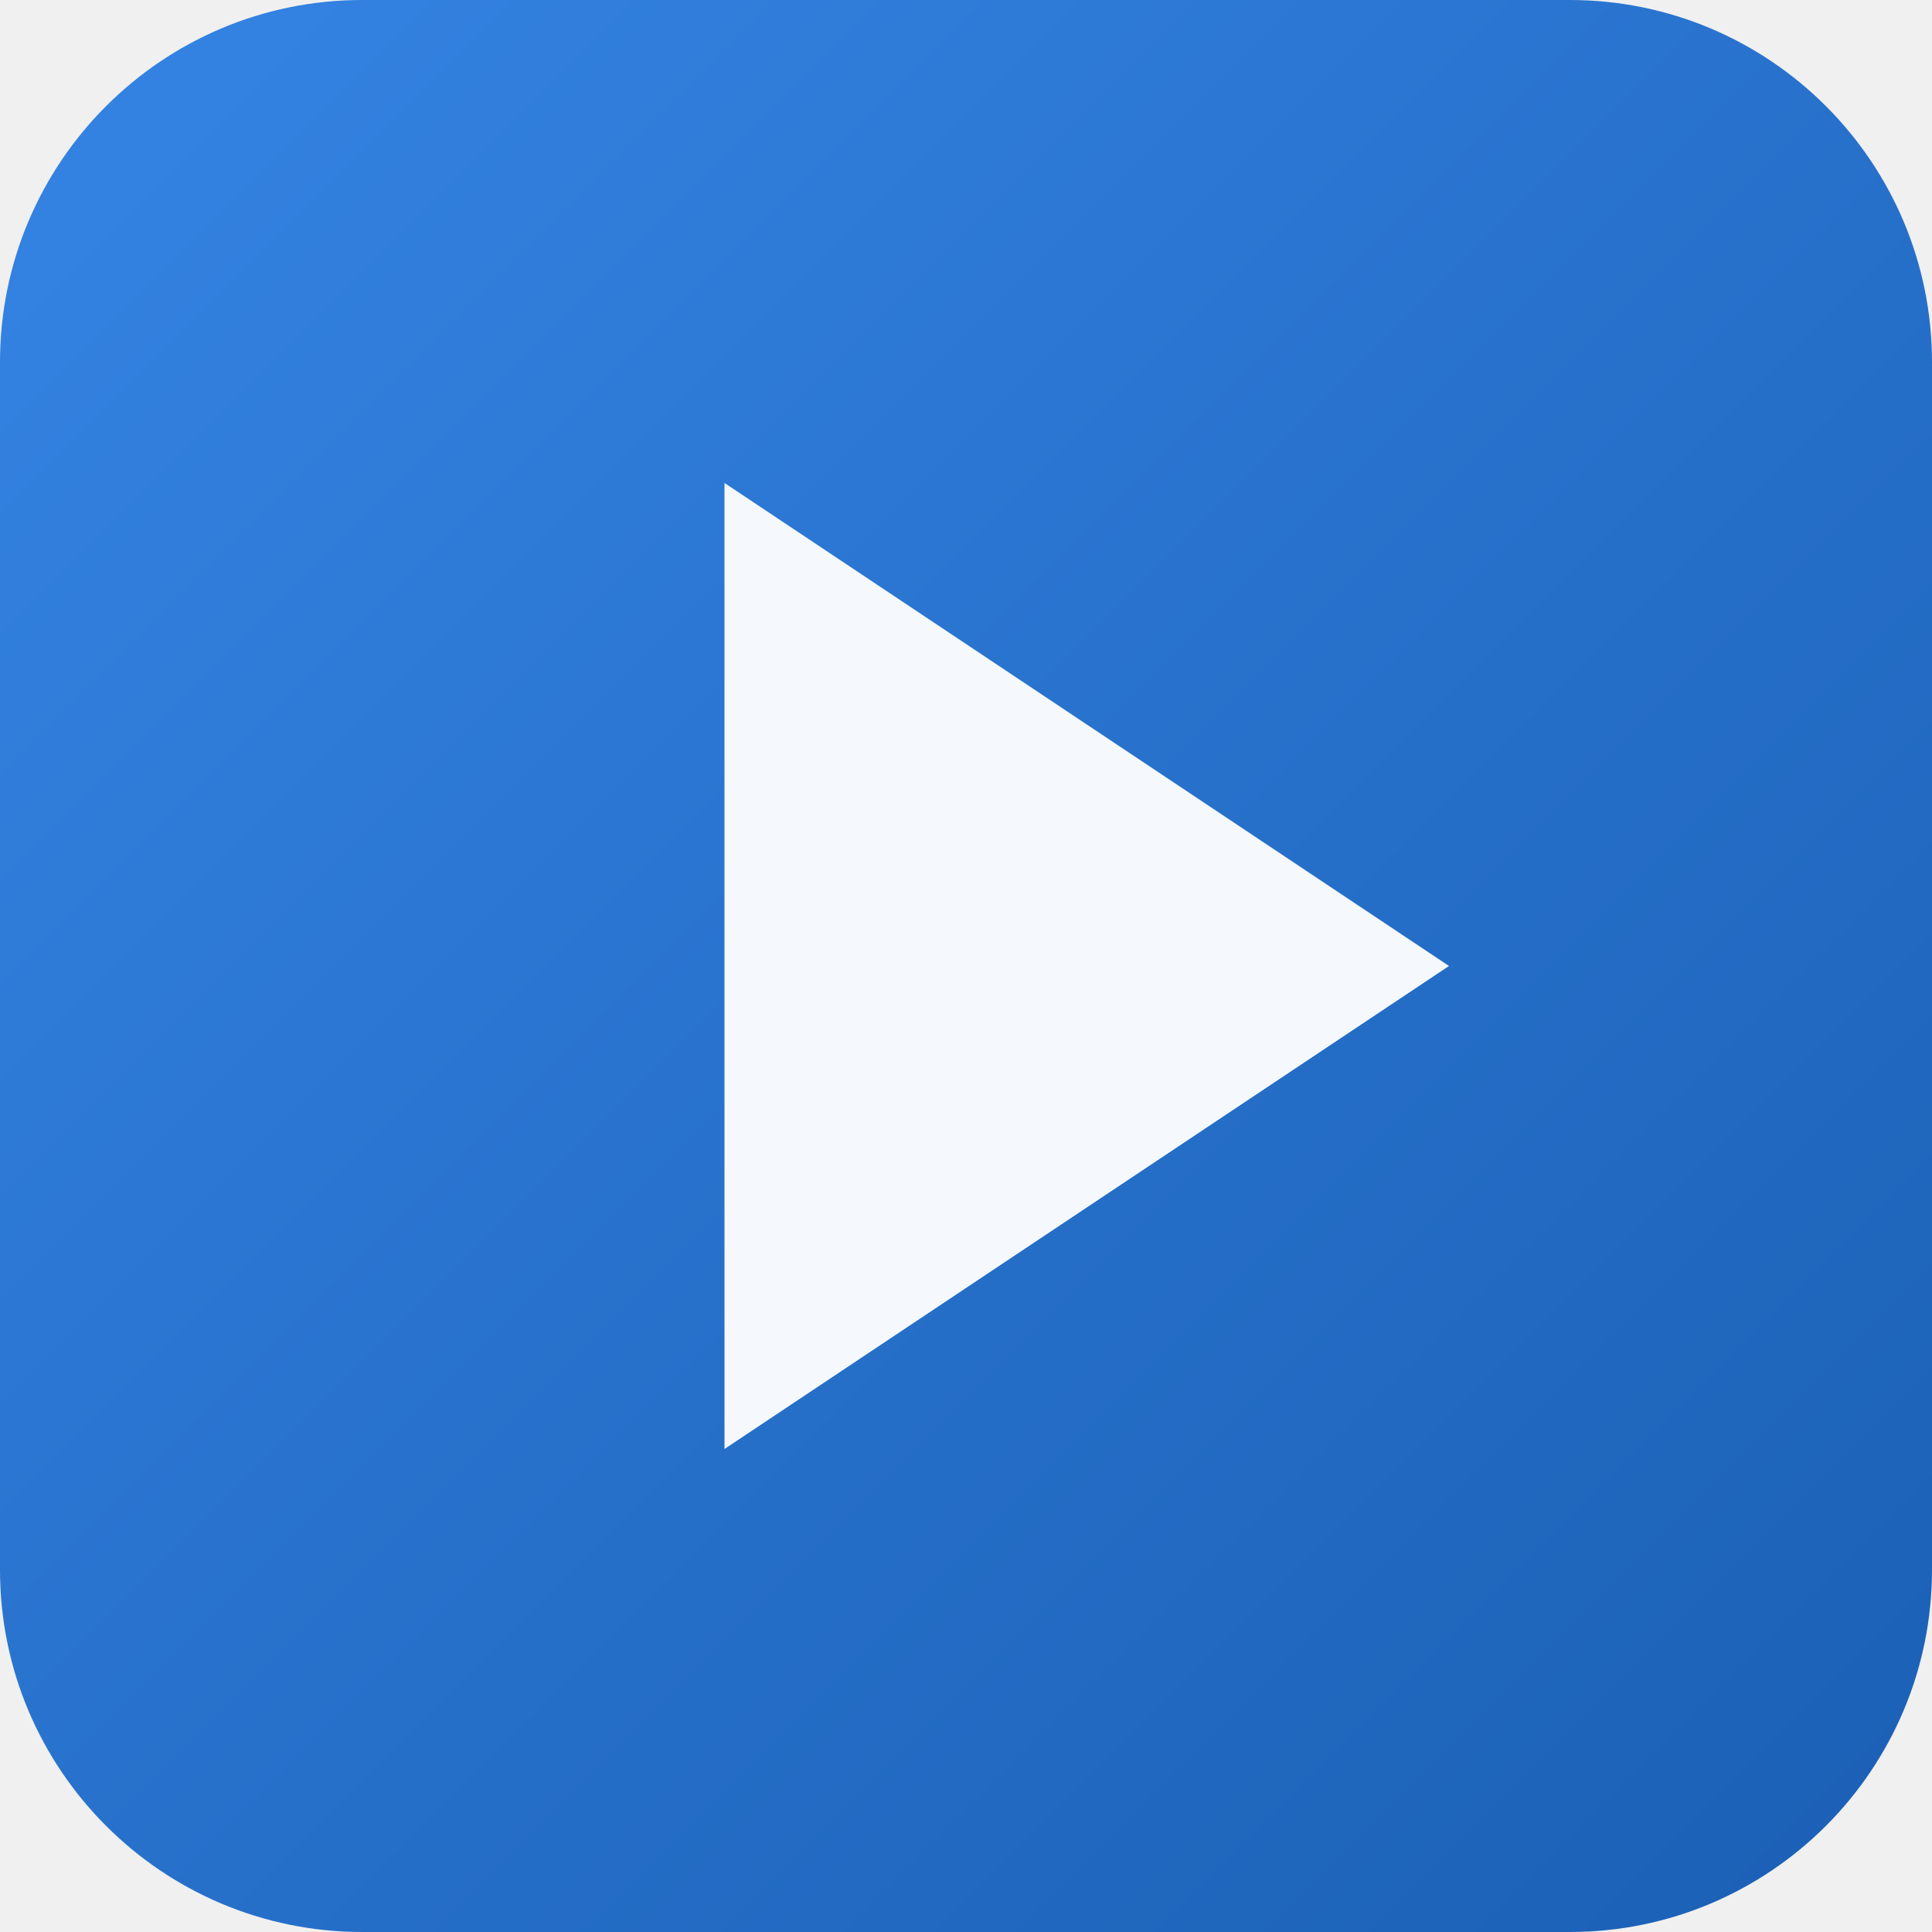
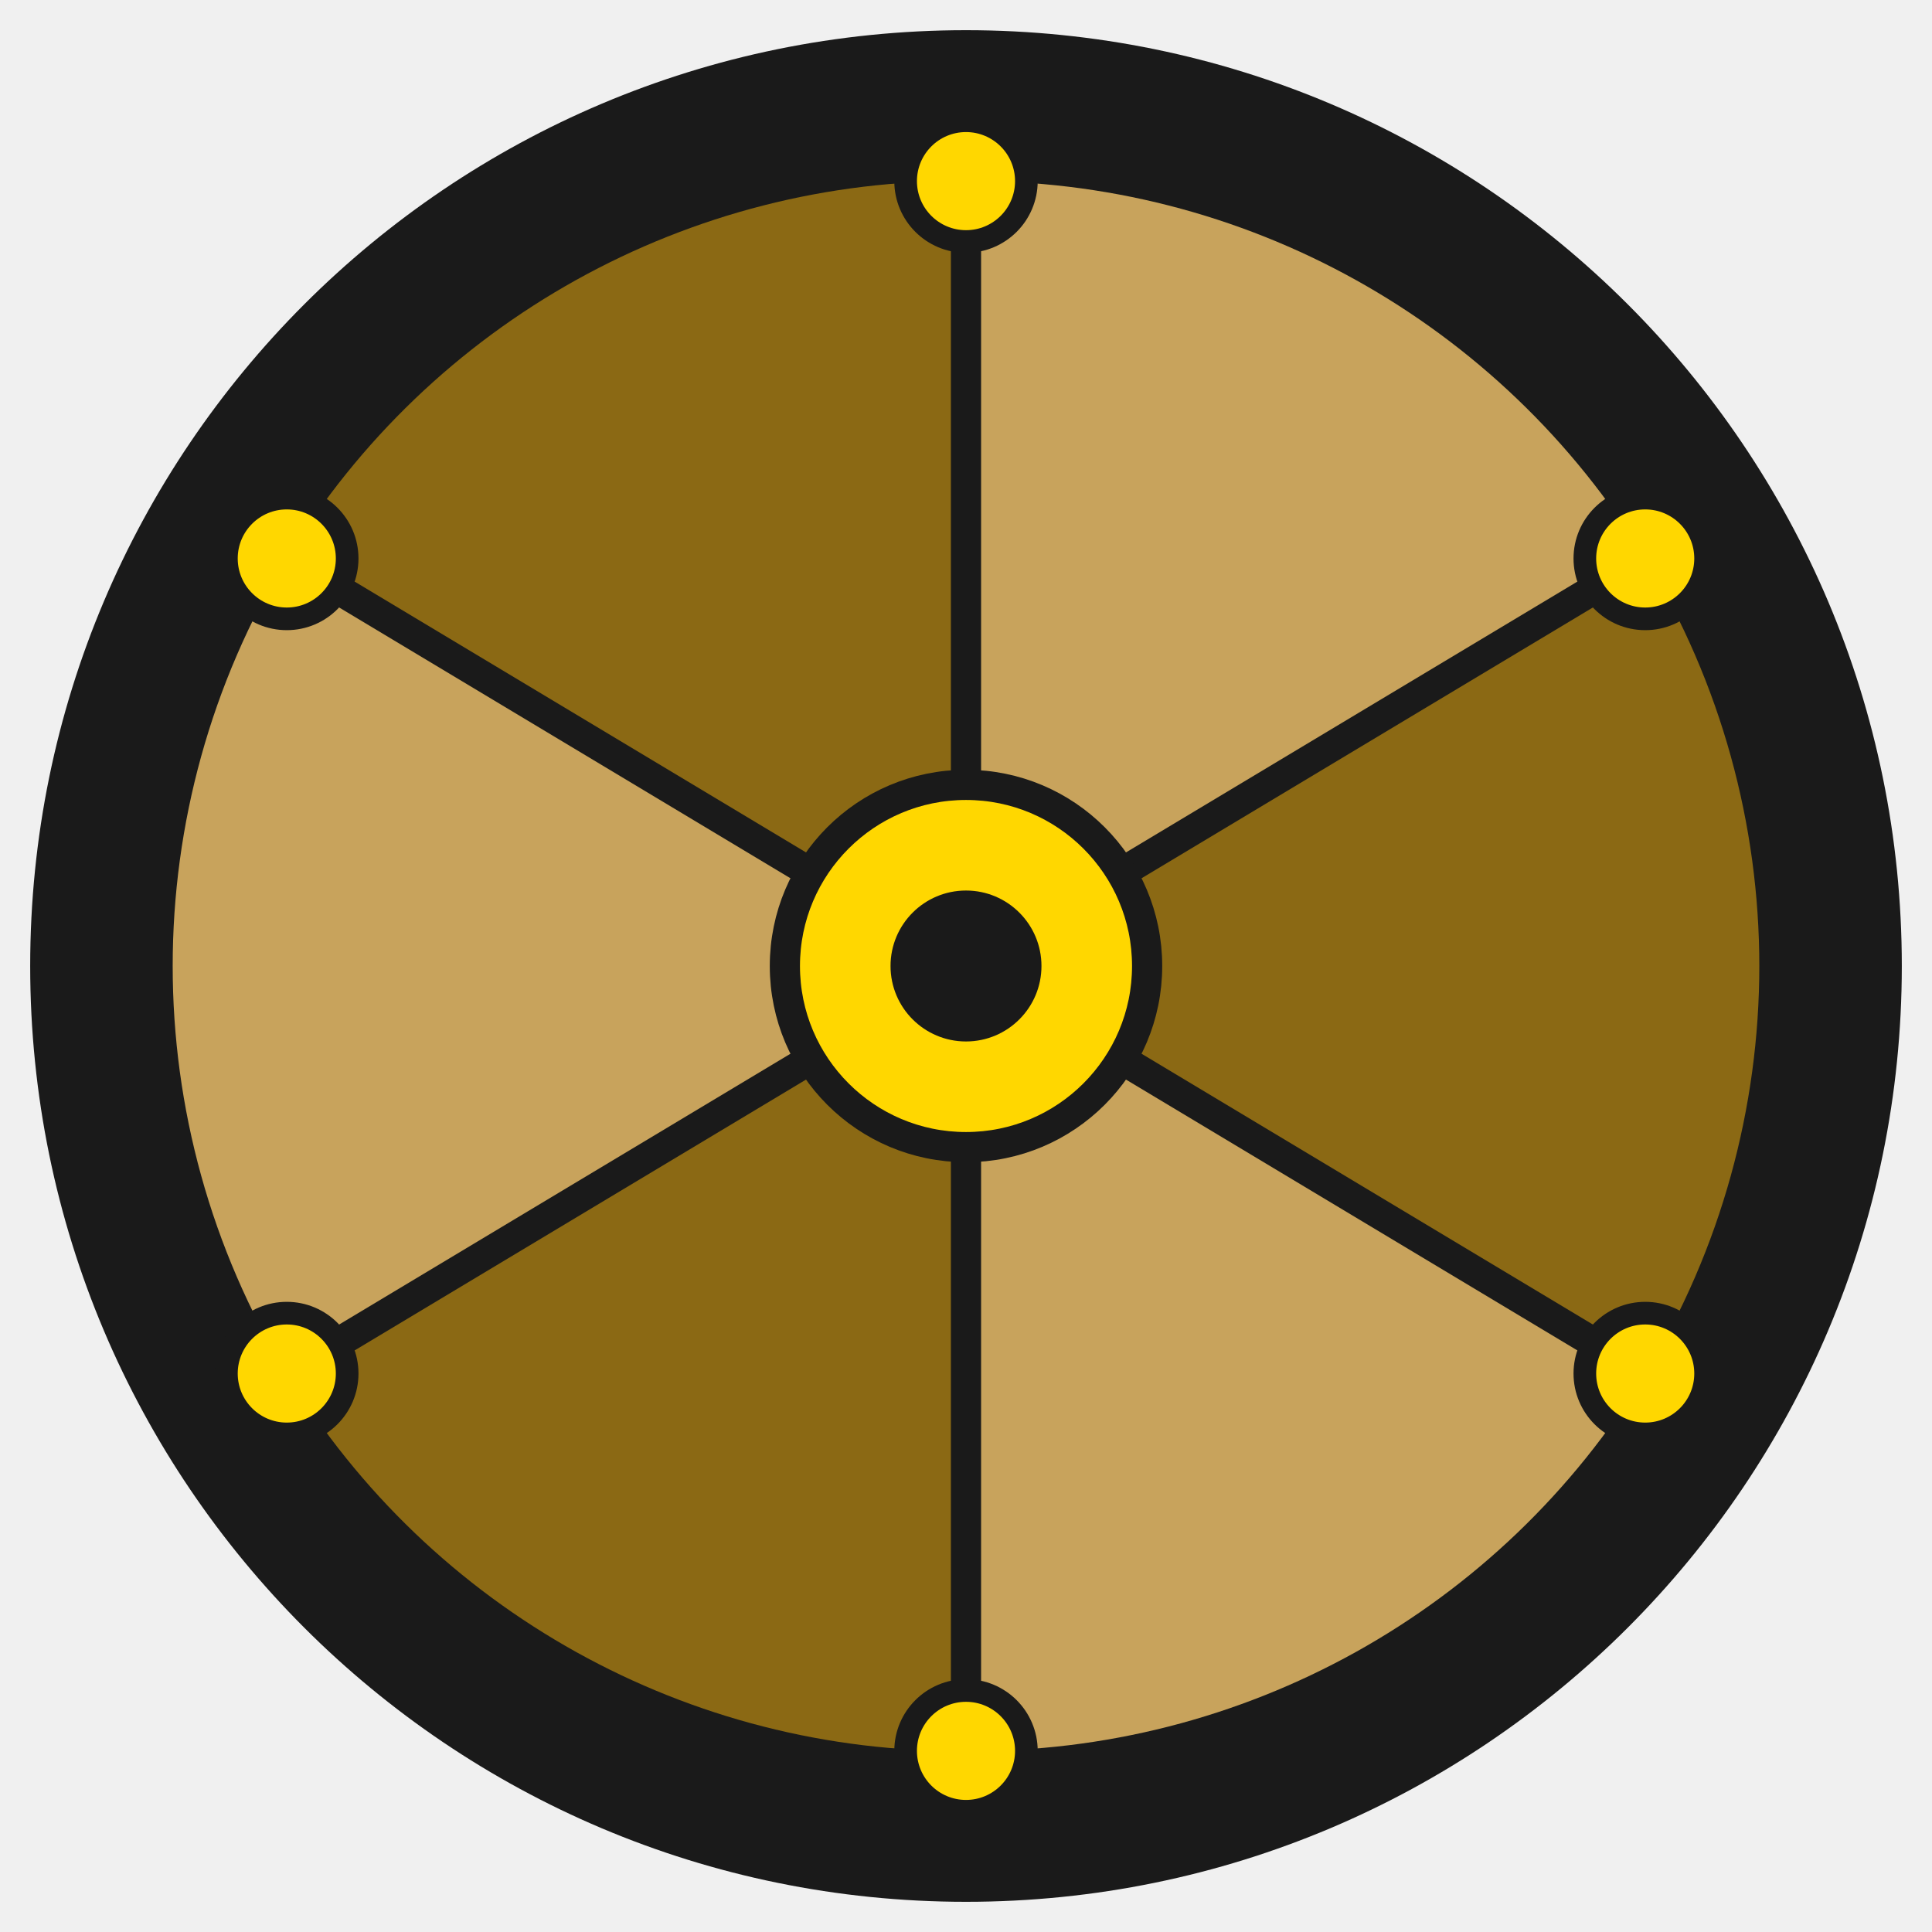
<svg xmlns="http://www.w3.org/2000/svg" viewBox="0 0 128 128">
-   <defs>
-     <linearGradient id="bg" x1="0" y1="0" x2="1" y2="1">
-       <stop offset="0%" stop-color="#3584e4" />
-       <stop offset="100%" stop-color="#1a5fb4" />
-     </linearGradient>
-   </defs>
-   <rect width="128" height="128" rx="24" fill="url(#bg)" />
-   <polygon points="48,32 48,96 96,64" fill="white" opacity="0.95" />
+   <circle cx="64" cy="64" r="62" fill="#1a1a1a" />
+   <path d="M64,64 L64,12 A52,52 0 0,1 109,37Z" fill="#c8a35c" />
+   <path d="M64,64 L109,37 A52,52 0 0,1 109,91Z" fill="#8b6914" />
+   <path d="M64,64 L109,91 A52,52 0 0,1 64,116Z" fill="#c8a35c" />
+   <path d="M64,64 L64,116 A52,52 0 0,1 19,91Z" fill="#8b6914" />
+   <path d="M64,64 L19,91 A52,52 0 0,1 19,37Z" fill="#c8a35c" />
+   <path d="M64,64 L19,37 A52,52 0 0,1 64,12Z" fill="#8b6914" />
+   <line x1="64" y1="12" x2="64" y2="64" stroke="#1a1a1a" stroke-width="2" />
+   <line x1="109" y1="37" x2="64" y2="64" stroke="#1a1a1a" stroke-width="2" />
+   <line x1="109" y1="91" x2="64" y2="64" stroke="#1a1a1a" stroke-width="2" />
+   <line x1="64" y1="116" x2="64" y2="64" stroke="#1a1a1a" stroke-width="2" />
+   <line x1="19" y1="91" x2="64" y2="64" stroke="#1a1a1a" stroke-width="2" />
+   <line x1="19" y1="37" x2="64" y2="64" stroke="#1a1a1a" stroke-width="2" />
+   <circle cx="64" cy="64" r="12" fill="#ffd700" stroke="#1a1a1a" stroke-width="2" />
+   <circle cx="64" cy="64" r="5" fill="#1a1a1a" />
+   <circle cx="64" cy="12" r="4" fill="#ffd700" stroke="#1a1a1a" stroke-width="1.5" />
+   <circle cx="109" cy="37" r="4" fill="#ffd700" stroke="#1a1a1a" stroke-width="1.5" />
+   <circle cx="109" cy="91" r="4" fill="#ffd700" stroke="#1a1a1a" stroke-width="1.5" />
+   <circle cx="64" cy="116" r="4" fill="#ffd700" stroke="#1a1a1a" stroke-width="1.5" />
+   <circle cx="19" cy="91" r="4" fill="#ffd700" stroke="#1a1a1a" stroke-width="1.5" />
+   <circle cx="19" cy="37" r="4" fill="#ffd700" stroke="#1a1a1a" stroke-width="1.5" />
</svg>
